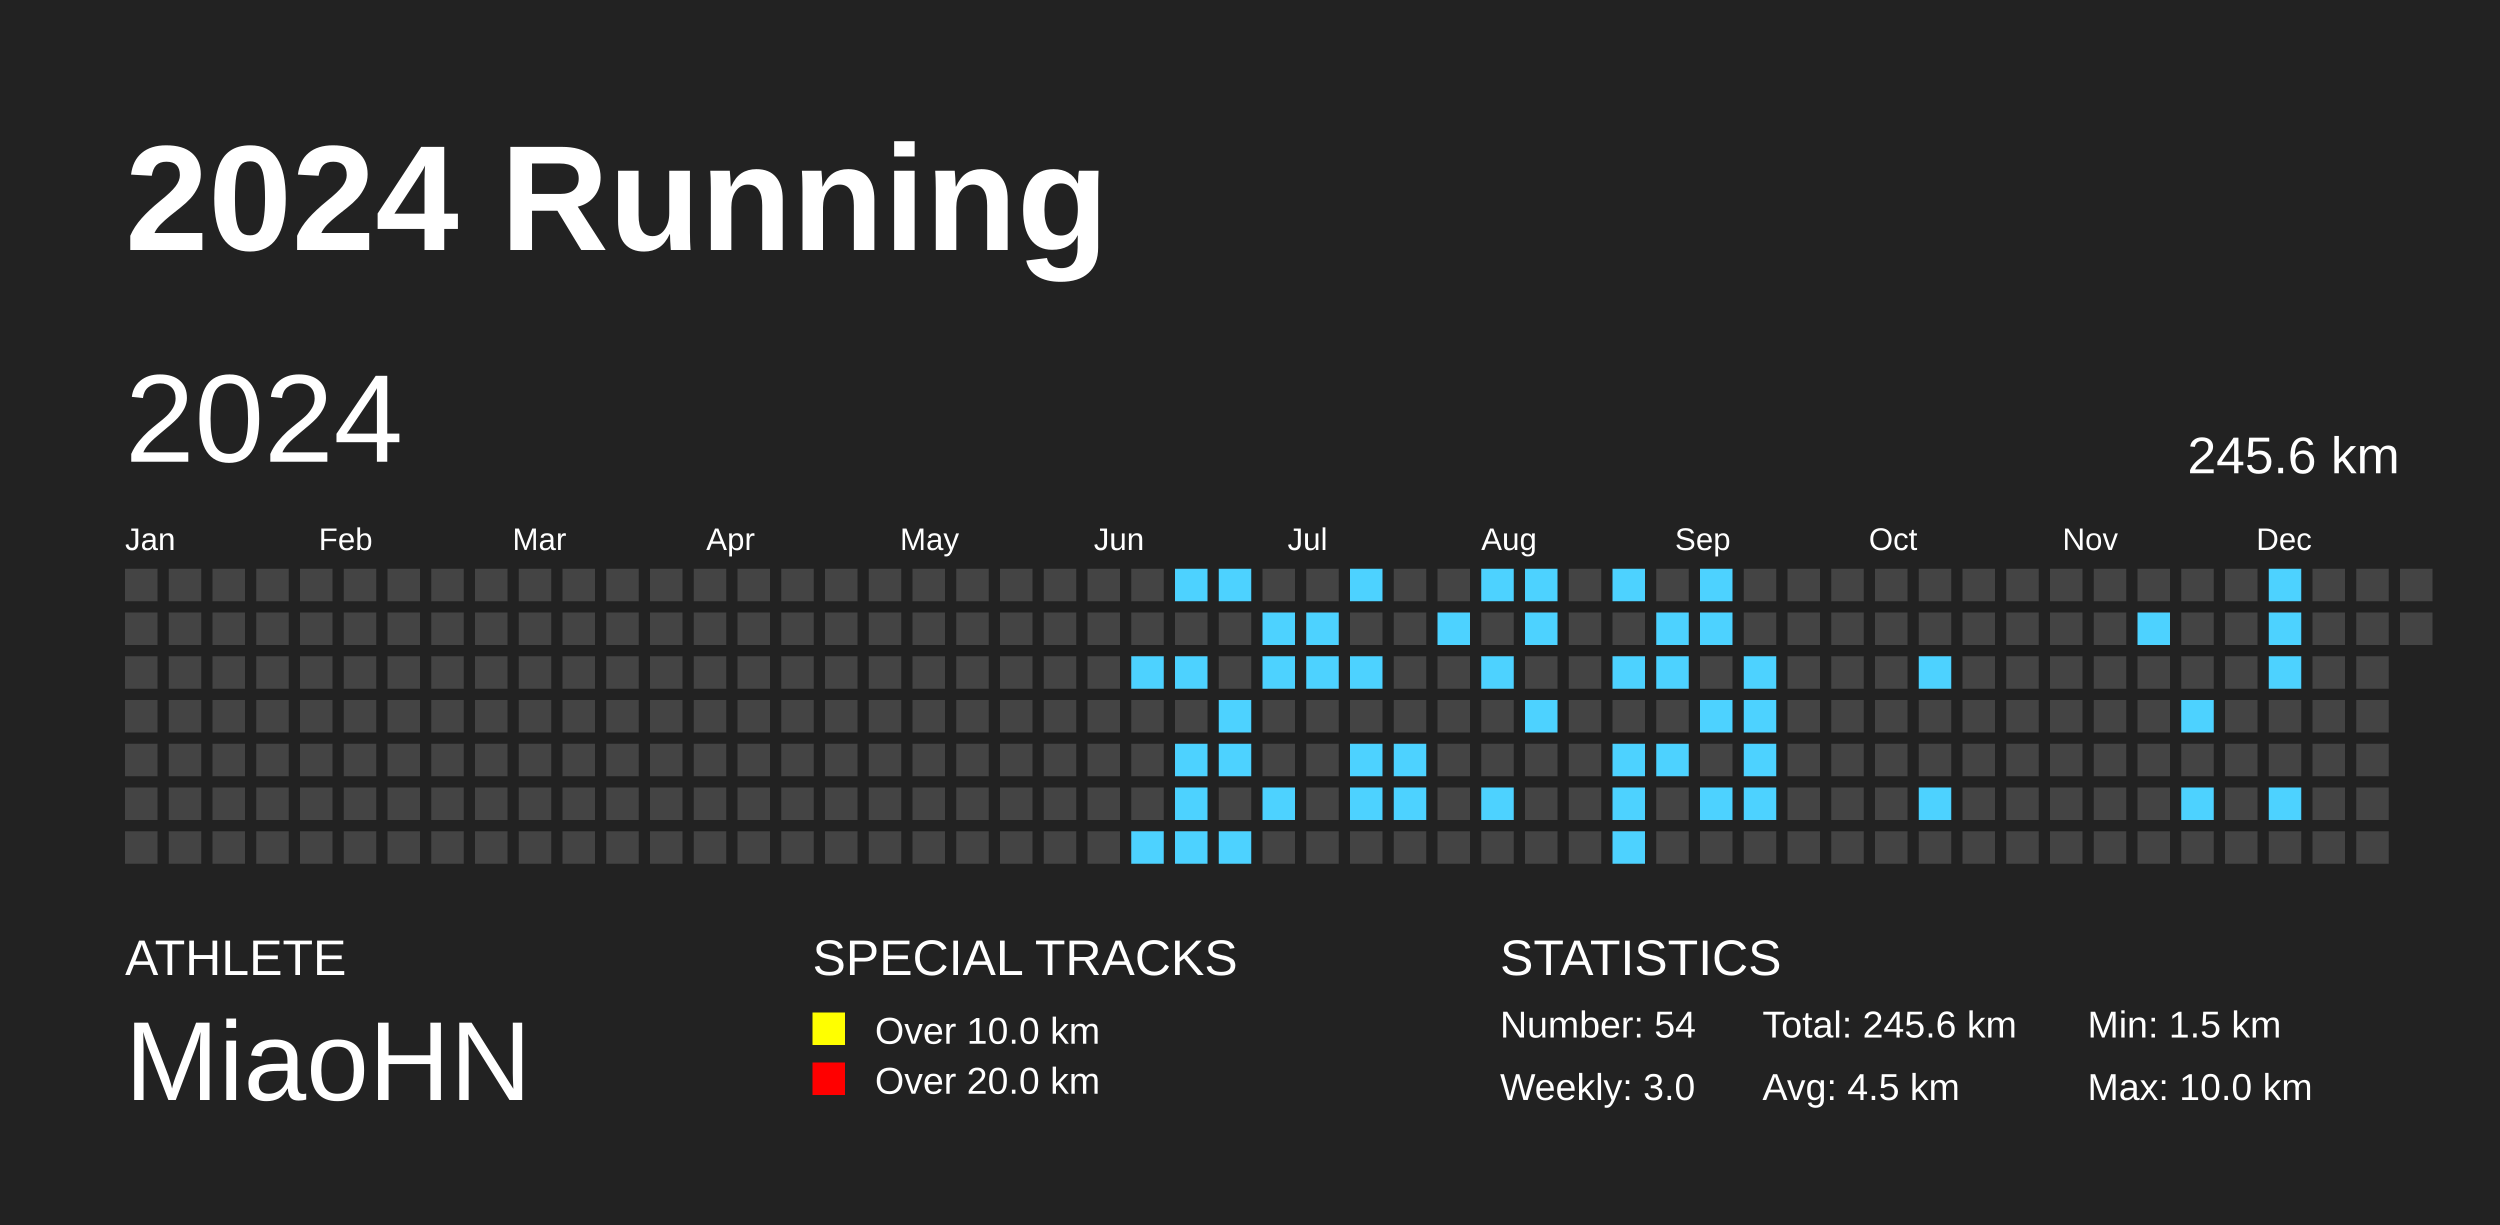
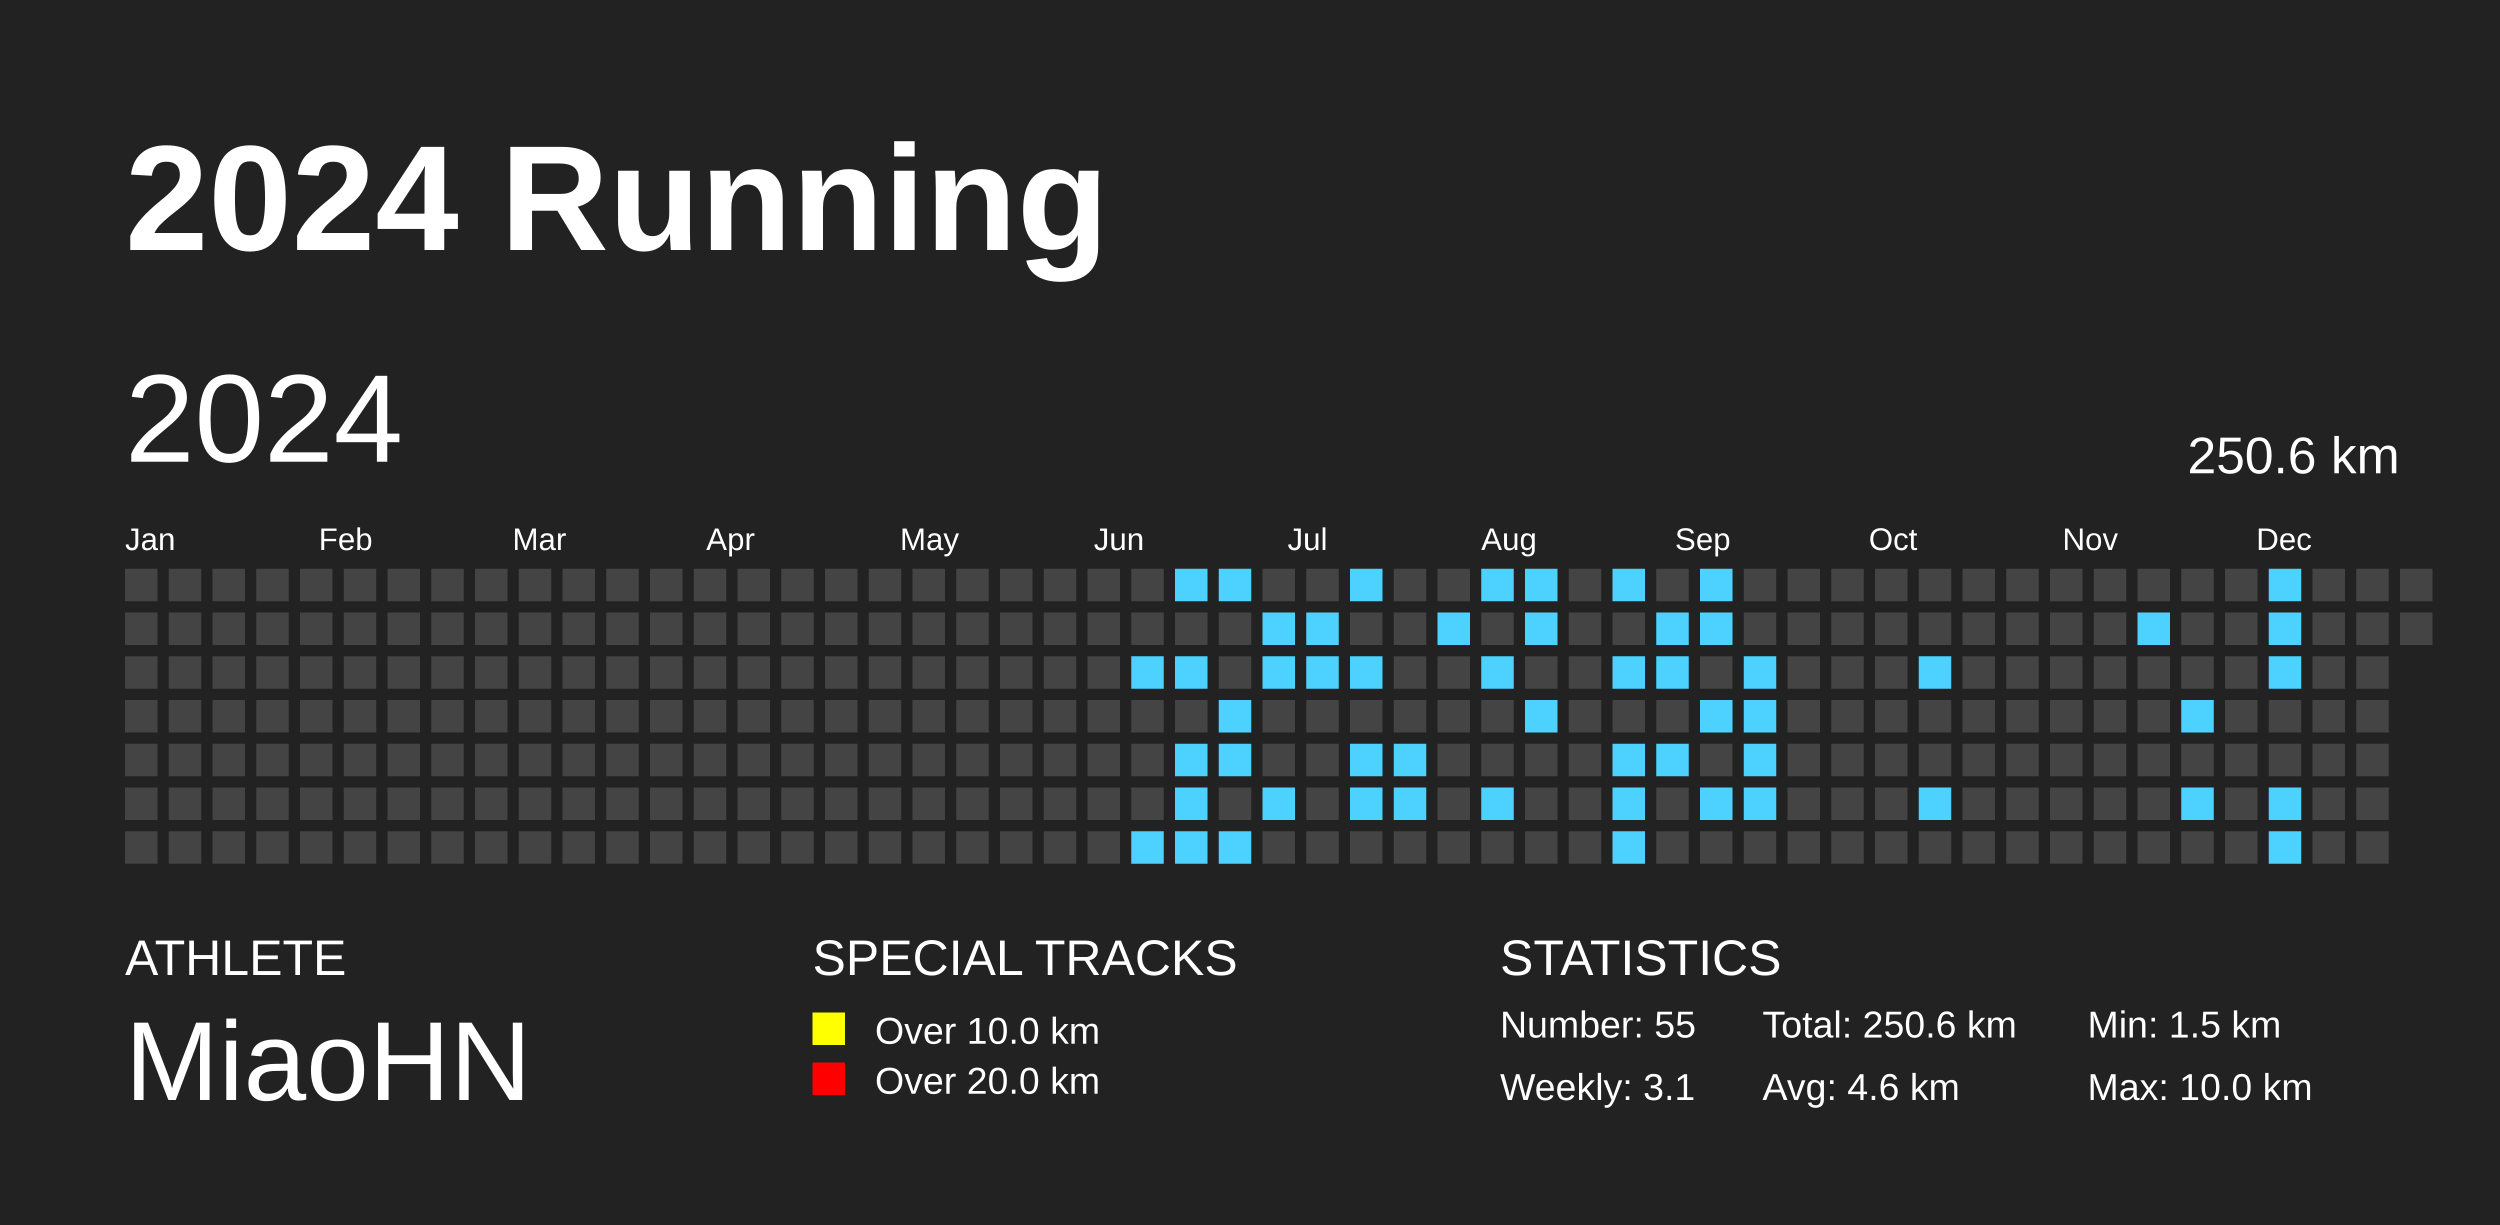
<svg xmlns="http://www.w3.org/2000/svg" baseProfile="full" height="98mm" version="1.1" viewBox="0,0,200,98" width="200mm">
  <defs />
  <rect fill="#222222" height="98" width="200" x="0" y="0" />
  <text fill="#FFFFFF" style="font-size:12px; font-family:Arial; font-weight:bold;" x="10" y="20">2024 Running</text>
  <text fill="#FFFFFF" style="font-size:4px; font-family:Arial" x="10" y="78">ATHLETE</text>
  <text fill="#FFFFFF" style="font-size:9px; font-family:Arial" x="10" y="88">MiaoHN</text>
  <text fill="#FFFFFF" style="font-size:4px; font-family:Arial" x="65" y="78">SPECIAL TRACKS</text>
  <rect fill="yellow" height="2.6" width="2.6" x="65" y="81" />
  <text fill="#FFFFFF" style="font-size:3px; font-family:Arial" x="70" y="83.5">Over 10.0 km</text>
  <rect fill="red" height="2.6" width="2.6" x="65" y="85" />
  <text fill="#FFFFFF" style="font-size:3px; font-family:Arial" x="70" y="87.5">Over 20.0 km</text>
  <text fill="#FFFFFF" style="font-size:4px; font-family:Arial" x="120" y="78">STATISTICS</text>
-   <text fill="#FFFFFF" style="font-size:3px; font-family:Arial" x="120" y="83">Number: 54</text>
-   <text fill="#FFFFFF" style="font-size:3px; font-family:Arial" x="120" y="88">Weekly: 3.0</text>
-   <text fill="#FFFFFF" style="font-size:3px; font-family:Arial" x="141" y="83">Total: 245.6 km</text>
-   <text fill="#FFFFFF" style="font-size:3px; font-family:Arial" x="141" y="88">Avg: 4.5 km</text>
+   <text fill="#FFFFFF" style="font-size:3px; font-family:Arial" x="120" y="83">Number: 55</text>
+   <text fill="#FFFFFF" style="font-size:3px; font-family:Arial" x="120" y="88">Weekly: 3.1</text>
+   <text fill="#FFFFFF" style="font-size:3px; font-family:Arial" x="141" y="83">Total: 250.6 km</text>
+   <text fill="#FFFFFF" style="font-size:3px; font-family:Arial" x="141" y="88">Avg: 4.6 km</text>
  <text fill="#FFFFFF" style="font-size:3px; font-family:Arial" x="167" y="83">Min: 1.5 km</text>
  <text fill="#FFFFFF" style="font-size:3px; font-family:Arial" x="167" y="88">Max: 10.0 km</text>
  <text dominant-baseline="hanging" fill="#FFFFFF" style="font-size:10.0px; font-family:Arial;" x="10" y="30">2024</text>
-   <text dominant-baseline="hanging" fill="#FFFFFF" style="font-size:4.125px; font-family:Arial;" x="175" y="35">245.6 km</text>
+   <text dominant-baseline="hanging" fill="#FFFFFF" style="font-size:4.125px; font-family:Arial;" x="175" y="35">250.6 km</text>
  <text fill="#FFFFFF" style="font-size:2.5px; font-family:Arial" x="10.0" y="44">Jan</text>
  <text fill="#FFFFFF" style="font-size:2.5px; font-family:Arial" x="25.5" y="44">Feb</text>
  <text fill="#FFFFFF" style="font-size:2.5px; font-family:Arial" x="41.0" y="44">Mar</text>
  <text fill="#FFFFFF" style="font-size:2.5px; font-family:Arial" x="56.5" y="44">Apr</text>
  <text fill="#FFFFFF" style="font-size:2.5px; font-family:Arial" x="72.0" y="44">May</text>
  <text fill="#FFFFFF" style="font-size:2.5px; font-family:Arial" x="87.5" y="44">Jun</text>
  <text fill="#FFFFFF" style="font-size:2.5px; font-family:Arial" x="103.0" y="44">Jul</text>
  <text fill="#FFFFFF" style="font-size:2.5px; font-family:Arial" x="118.5" y="44">Aug</text>
  <text fill="#FFFFFF" style="font-size:2.5px; font-family:Arial" x="134.0" y="44">Sep</text>
  <text fill="#FFFFFF" style="font-size:2.5px; font-family:Arial" x="149.5" y="44">Oct</text>
  <text fill="#FFFFFF" style="font-size:2.5px; font-family:Arial" x="165.0" y="44">Nov</text>
  <text fill="#FFFFFF" style="font-size:2.5px; font-family:Arial" x="180.5" y="44">Dec</text>
  <rect fill="#444444" height="2.6" width="2.6" x="10.0" y="45.5" />
  <rect fill="#444444" height="2.6" width="2.6" x="10.0" y="49.0" />
  <rect fill="#444444" height="2.6" width="2.6" x="10.0" y="52.5" />
  <rect fill="#444444" height="2.6" width="2.6" x="10.0" y="56.0" />
  <rect fill="#444444" height="2.6" width="2.6" x="10.0" y="59.5" />
  <rect fill="#444444" height="2.6" width="2.6" x="10.0" y="63.0" />
  <rect fill="#444444" height="2.6" width="2.6" x="10.0" y="66.5" />
  <rect fill="#444444" height="2.6" width="2.6" x="13.5" y="45.5" />
  <rect fill="#444444" height="2.6" width="2.6" x="13.5" y="49.0" />
  <rect fill="#444444" height="2.6" width="2.6" x="13.5" y="52.5" />
  <rect fill="#444444" height="2.6" width="2.6" x="13.5" y="56.0" />
  <rect fill="#444444" height="2.6" width="2.6" x="13.5" y="59.5" />
  <rect fill="#444444" height="2.6" width="2.6" x="13.5" y="63.0" />
  <rect fill="#444444" height="2.6" width="2.6" x="13.5" y="66.5" />
  <rect fill="#444444" height="2.6" width="2.6" x="17.0" y="45.5" />
  <rect fill="#444444" height="2.6" width="2.6" x="17.0" y="49.0" />
  <rect fill="#444444" height="2.6" width="2.6" x="17.0" y="52.5" />
  <rect fill="#444444" height="2.6" width="2.6" x="17.0" y="56.0" />
  <rect fill="#444444" height="2.6" width="2.6" x="17.0" y="59.5" />
  <rect fill="#444444" height="2.6" width="2.6" x="17.0" y="63.0" />
  <rect fill="#444444" height="2.6" width="2.6" x="17.0" y="66.5" />
  <rect fill="#444444" height="2.6" width="2.6" x="20.5" y="45.5" />
  <rect fill="#444444" height="2.6" width="2.6" x="20.5" y="49.0" />
  <rect fill="#444444" height="2.6" width="2.6" x="20.5" y="52.5" />
  <rect fill="#444444" height="2.6" width="2.6" x="20.5" y="56.0" />
  <rect fill="#444444" height="2.6" width="2.6" x="20.5" y="59.5" />
  <rect fill="#444444" height="2.6" width="2.6" x="20.5" y="63.0" />
  <rect fill="#444444" height="2.6" width="2.6" x="20.5" y="66.5" />
  <rect fill="#444444" height="2.6" width="2.6" x="24.0" y="45.5" />
  <rect fill="#444444" height="2.6" width="2.6" x="24.0" y="49.0" />
  <rect fill="#444444" height="2.6" width="2.6" x="24.0" y="52.5" />
  <rect fill="#444444" height="2.6" width="2.6" x="24.0" y="56.0" />
  <rect fill="#444444" height="2.6" width="2.6" x="24.0" y="59.5" />
  <rect fill="#444444" height="2.6" width="2.6" x="24.0" y="63.0" />
  <rect fill="#444444" height="2.6" width="2.6" x="24.0" y="66.5" />
  <rect fill="#444444" height="2.6" width="2.6" x="27.5" y="45.5" />
  <rect fill="#444444" height="2.6" width="2.6" x="27.5" y="49.0" />
  <rect fill="#444444" height="2.6" width="2.6" x="27.5" y="52.5" />
  <rect fill="#444444" height="2.6" width="2.6" x="27.5" y="56.0" />
  <rect fill="#444444" height="2.6" width="2.6" x="27.5" y="59.5" />
  <rect fill="#444444" height="2.6" width="2.6" x="27.5" y="63.0" />
  <rect fill="#444444" height="2.6" width="2.6" x="27.5" y="66.5" />
  <rect fill="#444444" height="2.6" width="2.6" x="31.0" y="45.5" />
  <rect fill="#444444" height="2.6" width="2.6" x="31.0" y="49.0" />
  <rect fill="#444444" height="2.6" width="2.6" x="31.0" y="52.5" />
  <rect fill="#444444" height="2.6" width="2.6" x="31.0" y="56.0" />
  <rect fill="#444444" height="2.6" width="2.6" x="31.0" y="59.5" />
  <rect fill="#444444" height="2.6" width="2.6" x="31.0" y="63.0" />
  <rect fill="#444444" height="2.6" width="2.6" x="31.0" y="66.5" />
  <rect fill="#444444" height="2.6" width="2.6" x="34.5" y="45.5" />
  <rect fill="#444444" height="2.6" width="2.6" x="34.5" y="49.0" />
  <rect fill="#444444" height="2.6" width="2.6" x="34.5" y="52.5" />
  <rect fill="#444444" height="2.6" width="2.6" x="34.5" y="56.0" />
  <rect fill="#444444" height="2.6" width="2.6" x="34.5" y="59.5" />
  <rect fill="#444444" height="2.6" width="2.6" x="34.5" y="63.0" />
  <rect fill="#444444" height="2.6" width="2.6" x="34.5" y="66.5" />
  <rect fill="#444444" height="2.6" width="2.6" x="38.0" y="45.5" />
  <rect fill="#444444" height="2.6" width="2.6" x="38.0" y="49.0" />
  <rect fill="#444444" height="2.6" width="2.6" x="38.0" y="52.5" />
  <rect fill="#444444" height="2.6" width="2.6" x="38.0" y="56.0" />
  <rect fill="#444444" height="2.6" width="2.6" x="38.0" y="59.5" />
  <rect fill="#444444" height="2.6" width="2.6" x="38.0" y="63.0" />
  <rect fill="#444444" height="2.6" width="2.6" x="38.0" y="66.5" />
  <rect fill="#444444" height="2.6" width="2.6" x="41.5" y="45.5" />
  <rect fill="#444444" height="2.6" width="2.6" x="41.5" y="49.0" />
  <rect fill="#444444" height="2.6" width="2.6" x="41.5" y="52.5" />
  <rect fill="#444444" height="2.6" width="2.6" x="41.5" y="56.0" />
  <rect fill="#444444" height="2.6" width="2.6" x="41.5" y="59.5" />
  <rect fill="#444444" height="2.6" width="2.6" x="41.5" y="63.0" />
  <rect fill="#444444" height="2.6" width="2.6" x="41.5" y="66.5" />
  <rect fill="#444444" height="2.6" width="2.6" x="45.0" y="45.5" />
  <rect fill="#444444" height="2.6" width="2.6" x="45.0" y="49.0" />
  <rect fill="#444444" height="2.6" width="2.6" x="45.0" y="52.5" />
  <rect fill="#444444" height="2.6" width="2.6" x="45.0" y="56.0" />
  <rect fill="#444444" height="2.6" width="2.6" x="45.0" y="59.5" />
  <rect fill="#444444" height="2.6" width="2.6" x="45.0" y="63.0" />
  <rect fill="#444444" height="2.6" width="2.6" x="45.0" y="66.5" />
  <rect fill="#444444" height="2.6" width="2.6" x="48.5" y="45.5" />
  <rect fill="#444444" height="2.6" width="2.6" x="48.5" y="49.0" />
  <rect fill="#444444" height="2.6" width="2.6" x="48.5" y="52.5" />
  <rect fill="#444444" height="2.6" width="2.6" x="48.5" y="56.0" />
  <rect fill="#444444" height="2.6" width="2.6" x="48.5" y="59.5" />
  <rect fill="#444444" height="2.6" width="2.6" x="48.5" y="63.0" />
  <rect fill="#444444" height="2.6" width="2.6" x="48.5" y="66.5" />
  <rect fill="#444444" height="2.6" width="2.6" x="52.0" y="45.5" />
  <rect fill="#444444" height="2.6" width="2.6" x="52.0" y="49.0" />
  <rect fill="#444444" height="2.6" width="2.6" x="52.0" y="52.5" />
  <rect fill="#444444" height="2.6" width="2.6" x="52.0" y="56.0" />
  <rect fill="#444444" height="2.6" width="2.6" x="52.0" y="59.5" />
  <rect fill="#444444" height="2.6" width="2.6" x="52.0" y="63.0" />
  <rect fill="#444444" height="2.6" width="2.6" x="52.0" y="66.5" />
  <rect fill="#444444" height="2.6" width="2.6" x="55.5" y="45.5" />
  <rect fill="#444444" height="2.6" width="2.6" x="55.5" y="49.0" />
  <rect fill="#444444" height="2.6" width="2.6" x="55.5" y="52.5" />
  <rect fill="#444444" height="2.6" width="2.6" x="55.5" y="56.0" />
  <rect fill="#444444" height="2.6" width="2.6" x="55.5" y="59.5" />
  <rect fill="#444444" height="2.6" width="2.6" x="55.5" y="63.0" />
  <rect fill="#444444" height="2.6" width="2.6" x="55.5" y="66.5" />
  <rect fill="#444444" height="2.6" width="2.6" x="59.0" y="45.5" />
  <rect fill="#444444" height="2.6" width="2.6" x="59.0" y="49.0" />
  <rect fill="#444444" height="2.6" width="2.6" x="59.0" y="52.5" />
  <rect fill="#444444" height="2.6" width="2.6" x="59.0" y="56.0" />
  <rect fill="#444444" height="2.6" width="2.6" x="59.0" y="59.5" />
  <rect fill="#444444" height="2.6" width="2.6" x="59.0" y="63.0" />
  <rect fill="#444444" height="2.6" width="2.6" x="59.0" y="66.5" />
  <rect fill="#444444" height="2.6" width="2.6" x="62.5" y="45.5" />
  <rect fill="#444444" height="2.6" width="2.6" x="62.5" y="49.0" />
  <rect fill="#444444" height="2.6" width="2.6" x="62.5" y="52.5" />
  <rect fill="#444444" height="2.6" width="2.6" x="62.5" y="56.0" />
  <rect fill="#444444" height="2.6" width="2.6" x="62.5" y="59.5" />
  <rect fill="#444444" height="2.6" width="2.6" x="62.5" y="63.0" />
  <rect fill="#444444" height="2.6" width="2.6" x="62.5" y="66.5" />
  <rect fill="#444444" height="2.6" width="2.6" x="66.0" y="45.5" />
  <rect fill="#444444" height="2.6" width="2.6" x="66.0" y="49.0" />
  <rect fill="#444444" height="2.6" width="2.6" x="66.0" y="52.5" />
  <rect fill="#444444" height="2.6" width="2.6" x="66.0" y="56.0" />
  <rect fill="#444444" height="2.6" width="2.6" x="66.0" y="59.5" />
  <rect fill="#444444" height="2.6" width="2.6" x="66.0" y="63.0" />
  <rect fill="#444444" height="2.6" width="2.6" x="66.0" y="66.5" />
  <rect fill="#444444" height="2.6" width="2.6" x="69.5" y="45.5" />
  <rect fill="#444444" height="2.6" width="2.6" x="69.5" y="49.0" />
  <rect fill="#444444" height="2.6" width="2.6" x="69.5" y="52.5" />
  <rect fill="#444444" height="2.6" width="2.6" x="69.5" y="56.0" />
  <rect fill="#444444" height="2.6" width="2.6" x="69.5" y="59.5" />
  <rect fill="#444444" height="2.6" width="2.6" x="69.5" y="63.0" />
  <rect fill="#444444" height="2.6" width="2.6" x="69.5" y="66.5" />
  <rect fill="#444444" height="2.6" width="2.6" x="73.0" y="45.5" />
  <rect fill="#444444" height="2.6" width="2.6" x="73.0" y="49.0" />
  <rect fill="#444444" height="2.6" width="2.6" x="73.0" y="52.5" />
  <rect fill="#444444" height="2.6" width="2.6" x="73.0" y="56.0" />
  <rect fill="#444444" height="2.6" width="2.6" x="73.0" y="59.5" />
  <rect fill="#444444" height="2.6" width="2.6" x="73.0" y="63.0" />
  <rect fill="#444444" height="2.6" width="2.6" x="73.0" y="66.5" />
  <rect fill="#444444" height="2.6" width="2.6" x="76.5" y="45.5" />
  <rect fill="#444444" height="2.6" width="2.6" x="76.5" y="49.0" />
  <rect fill="#444444" height="2.6" width="2.6" x="76.5" y="52.5" />
  <rect fill="#444444" height="2.6" width="2.6" x="76.5" y="56.0" />
  <rect fill="#444444" height="2.6" width="2.6" x="76.5" y="59.5" />
  <rect fill="#444444" height="2.6" width="2.6" x="76.5" y="63.0" />
  <rect fill="#444444" height="2.6" width="2.6" x="76.5" y="66.5" />
  <rect fill="#444444" height="2.6" width="2.6" x="80.0" y="45.5" />
  <rect fill="#444444" height="2.6" width="2.6" x="80.0" y="49.0" />
  <rect fill="#444444" height="2.6" width="2.6" x="80.0" y="52.5" />
  <rect fill="#444444" height="2.6" width="2.6" x="80.0" y="56.0" />
  <rect fill="#444444" height="2.6" width="2.6" x="80.0" y="59.5" />
  <rect fill="#444444" height="2.6" width="2.6" x="80.0" y="63.0" />
  <rect fill="#444444" height="2.6" width="2.6" x="80.0" y="66.5" />
  <rect fill="#444444" height="2.6" width="2.6" x="83.5" y="45.5" />
  <rect fill="#444444" height="2.6" width="2.6" x="83.5" y="49.0" />
  <rect fill="#444444" height="2.6" width="2.6" x="83.5" y="52.5" />
  <rect fill="#444444" height="2.6" width="2.6" x="83.5" y="56.0" />
  <rect fill="#444444" height="2.6" width="2.6" x="83.5" y="59.5" />
  <rect fill="#444444" height="2.6" width="2.6" x="83.5" y="63.0" />
  <rect fill="#444444" height="2.6" width="2.6" x="83.5" y="66.5" />
  <rect fill="#444444" height="2.6" width="2.6" x="87.0" y="45.5" />
  <rect fill="#444444" height="2.6" width="2.6" x="87.0" y="49.0" />
  <rect fill="#444444" height="2.6" width="2.6" x="87.0" y="52.5" />
  <rect fill="#444444" height="2.6" width="2.6" x="87.0" y="56.0" />
  <rect fill="#444444" height="2.6" width="2.6" x="87.0" y="59.5" />
  <rect fill="#444444" height="2.6" width="2.6" x="87.0" y="63.0" />
  <rect fill="#444444" height="2.6" width="2.6" x="87.0" y="66.5" />
  <rect fill="#444444" height="2.6" width="2.6" x="90.5" y="45.5" />
  <rect fill="#444444" height="2.6" width="2.6" x="90.5" y="49.0" />
  <rect fill="#4dd2ff" height="2.6" width="2.6" x="90.5" y="52.5" />
  <rect fill="#444444" height="2.6" width="2.6" x="90.5" y="56.0" />
  <rect fill="#444444" height="2.6" width="2.6" x="90.5" y="59.5" />
  <rect fill="#444444" height="2.6" width="2.6" x="90.5" y="63.0" />
  <rect fill="#4dd2ff" height="2.6" width="2.6" x="90.5" y="66.5" />
  <rect fill="#4dd2ff" height="2.6" width="2.6" x="94.0" y="45.5" />
  <rect fill="#444444" height="2.6" width="2.6" x="94.0" y="49.0" />
  <rect fill="#4dd2ff" height="2.6" width="2.6" x="94.0" y="52.5" />
  <rect fill="#444444" height="2.6" width="2.6" x="94.0" y="56.0" />
  <rect fill="#4dd2ff" height="2.6" width="2.6" x="94.0" y="59.5" />
  <rect fill="#4dd2ff" height="2.6" width="2.6" x="94.0" y="63.0" />
  <rect fill="#4dd2ff" height="2.6" width="2.6" x="94.0" y="66.5" />
  <rect fill="#4dd2ff" height="2.6" width="2.6" x="97.5" y="45.5" />
  <rect fill="#444444" height="2.6" width="2.6" x="97.5" y="49.0" />
  <rect fill="#444444" height="2.6" width="2.6" x="97.5" y="52.5" />
  <rect fill="#4dd2ff" height="2.6" width="2.6" x="97.5" y="56.0" />
  <rect fill="#4dd2ff" height="2.6" width="2.6" x="97.5" y="59.5" />
  <rect fill="#444444" height="2.6" width="2.6" x="97.5" y="63.0" />
  <rect fill="#4dd2ff" height="2.6" width="2.6" x="97.5" y="66.5" />
  <rect fill="#444444" height="2.6" width="2.6" x="101.0" y="45.5" />
  <rect fill="#4dd2ff" height="2.6" width="2.6" x="101.0" y="49.0" />
  <rect fill="#4dd2ff" height="2.6" width="2.6" x="101.0" y="52.5" />
  <rect fill="#444444" height="2.6" width="2.6" x="101.0" y="56.0" />
  <rect fill="#444444" height="2.6" width="2.6" x="101.0" y="59.5" />
  <rect fill="#4dd2ff" height="2.6" width="2.6" x="101.0" y="63.0" />
  <rect fill="#444444" height="2.6" width="2.6" x="101.0" y="66.5" />
  <rect fill="#444444" height="2.6" width="2.6" x="104.5" y="45.5" />
  <rect fill="#4dd2ff" height="2.6" width="2.6" x="104.5" y="49.0" />
  <rect fill="#4dd2ff" height="2.6" width="2.6" x="104.5" y="52.5" />
  <rect fill="#444444" height="2.6" width="2.6" x="104.5" y="56.0" />
  <rect fill="#444444" height="2.6" width="2.6" x="104.5" y="59.5" />
  <rect fill="#444444" height="2.6" width="2.6" x="104.5" y="63.0" />
  <rect fill="#444444" height="2.6" width="2.6" x="104.5" y="66.5" />
  <rect fill="#4dd2ff" height="2.6" width="2.6" x="108.0" y="45.5" />
  <rect fill="#444444" height="2.6" width="2.6" x="108.0" y="49.0" />
  <rect fill="#4dd2ff" height="2.6" width="2.6" x="108.0" y="52.5" />
  <rect fill="#444444" height="2.6" width="2.6" x="108.0" y="56.0" />
  <rect fill="#4dd2ff" height="2.6" width="2.6" x="108.0" y="59.5" />
  <rect fill="#4dd2ff" height="2.6" width="2.6" x="108.0" y="63.0" />
  <rect fill="#444444" height="2.6" width="2.6" x="108.0" y="66.5" />
  <rect fill="#444444" height="2.6" width="2.6" x="111.5" y="45.5" />
  <rect fill="#444444" height="2.6" width="2.6" x="111.5" y="49.0" />
  <rect fill="#444444" height="2.6" width="2.6" x="111.5" y="52.5" />
  <rect fill="#444444" height="2.6" width="2.6" x="111.5" y="56.0" />
  <rect fill="#4dd2ff" height="2.6" width="2.6" x="111.5" y="59.5" />
  <rect fill="#4dd2ff" height="2.6" width="2.6" x="111.5" y="63.0" />
  <rect fill="#444444" height="2.6" width="2.6" x="111.5" y="66.5" />
  <rect fill="#444444" height="2.6" width="2.6" x="115.0" y="45.5" />
  <rect fill="#4dd2ff" height="2.6" width="2.6" x="115.0" y="49.0" />
  <rect fill="#444444" height="2.6" width="2.6" x="115.0" y="52.5" />
  <rect fill="#444444" height="2.6" width="2.6" x="115.0" y="56.0" />
  <rect fill="#444444" height="2.6" width="2.6" x="115.0" y="59.5" />
  <rect fill="#444444" height="2.6" width="2.6" x="115.0" y="63.0" />
  <rect fill="#444444" height="2.6" width="2.6" x="115.0" y="66.5" />
  <rect fill="#4dd2ff" height="2.6" width="2.6" x="118.5" y="45.5" />
  <rect fill="#444444" height="2.6" width="2.6" x="118.5" y="49.0" />
  <rect fill="#4dd2ff" height="2.6" width="2.6" x="118.5" y="52.5" />
  <rect fill="#444444" height="2.6" width="2.6" x="118.5" y="56.0" />
  <rect fill="#444444" height="2.6" width="2.6" x="118.5" y="59.5" />
  <rect fill="#4dd2ff" height="2.6" width="2.6" x="118.5" y="63.0" />
  <rect fill="#444444" height="2.6" width="2.6" x="118.5" y="66.5" />
  <rect fill="#4dd2ff" height="2.6" width="2.6" x="122.0" y="45.5" />
  <rect fill="#4dd2ff" height="2.6" width="2.6" x="122.0" y="49.0" />
  <rect fill="#444444" height="2.6" width="2.6" x="122.0" y="52.5" />
  <rect fill="#4dd2ff" height="2.6" width="2.6" x="122.0" y="56.0" />
  <rect fill="#444444" height="2.6" width="2.6" x="122.0" y="59.5" />
  <rect fill="#444444" height="2.6" width="2.6" x="122.0" y="63.0" />
  <rect fill="#444444" height="2.6" width="2.6" x="122.0" y="66.5" />
  <rect fill="#444444" height="2.6" width="2.6" x="125.5" y="45.5" />
  <rect fill="#444444" height="2.6" width="2.6" x="125.5" y="49.0" />
  <rect fill="#444444" height="2.6" width="2.6" x="125.5" y="52.5" />
  <rect fill="#444444" height="2.6" width="2.6" x="125.5" y="56.0" />
  <rect fill="#444444" height="2.6" width="2.6" x="125.5" y="59.5" />
  <rect fill="#444444" height="2.6" width="2.6" x="125.5" y="63.0" />
  <rect fill="#444444" height="2.6" width="2.6" x="125.5" y="66.5" />
  <rect fill="#4dd2ff" height="2.6" width="2.6" x="129.0" y="45.5" />
  <rect fill="#444444" height="2.6" width="2.6" x="129.0" y="49.0" />
  <rect fill="#4dd2ff" height="2.6" width="2.6" x="129.0" y="52.5" />
  <rect fill="#444444" height="2.6" width="2.6" x="129.0" y="56.0" />
  <rect fill="#4dd2ff" height="2.6" width="2.6" x="129.0" y="59.5" />
  <rect fill="#4dd2ff" height="2.6" width="2.6" x="129.0" y="63.0" />
  <rect fill="#4dd2ff" height="2.6" width="2.6" x="129.0" y="66.5" />
  <rect fill="#444444" height="2.6" width="2.6" x="132.5" y="45.5" />
  <rect fill="#4dd2ff" height="2.6" width="2.6" x="132.5" y="49.0" />
  <rect fill="#4dd2ff" height="2.6" width="2.6" x="132.5" y="52.5" />
  <rect fill="#444444" height="2.6" width="2.6" x="132.5" y="56.0" />
  <rect fill="#4dd2ff" height="2.6" width="2.6" x="132.5" y="59.5" />
  <rect fill="#444444" height="2.6" width="2.6" x="132.5" y="63.0" />
  <rect fill="#444444" height="2.6" width="2.6" x="132.5" y="66.5" />
  <rect fill="#4dd2ff" height="2.6" width="2.6" x="136.0" y="45.5" />
  <rect fill="#4dd2ff" height="2.6" width="2.6" x="136.0" y="49.0" />
  <rect fill="#444444" height="2.6" width="2.6" x="136.0" y="52.5" />
  <rect fill="#4dd2ff" height="2.6" width="2.6" x="136.0" y="56.0" />
  <rect fill="#444444" height="2.6" width="2.6" x="136.0" y="59.5" />
  <rect fill="#4dd2ff" height="2.6" width="2.6" x="136.0" y="63.0" />
  <rect fill="#444444" height="2.6" width="2.6" x="136.0" y="66.5" />
  <rect fill="#444444" height="2.6" width="2.6" x="139.5" y="45.5" />
  <rect fill="#444444" height="2.6" width="2.6" x="139.5" y="49.0" />
  <rect fill="#4dd2ff" height="2.6" width="2.6" x="139.5" y="52.5" />
  <rect fill="#4dd2ff" height="2.6" width="2.6" x="139.5" y="56.0" />
  <rect fill="#4dd2ff" height="2.6" width="2.6" x="139.5" y="59.5" />
  <rect fill="#4dd2ff" height="2.6" width="2.6" x="139.5" y="63.0" />
  <rect fill="#444444" height="2.6" width="2.6" x="139.5" y="66.5" />
  <rect fill="#444444" height="2.6" width="2.6" x="143.0" y="45.5" />
  <rect fill="#444444" height="2.6" width="2.6" x="143.0" y="49.0" />
  <rect fill="#444444" height="2.6" width="2.6" x="143.0" y="52.5" />
  <rect fill="#444444" height="2.6" width="2.6" x="143.0" y="56.0" />
  <rect fill="#444444" height="2.6" width="2.6" x="143.0" y="59.5" />
  <rect fill="#444444" height="2.6" width="2.6" x="143.0" y="63.0" />
  <rect fill="#444444" height="2.6" width="2.6" x="143.0" y="66.5" />
  <rect fill="#444444" height="2.6" width="2.6" x="146.5" y="45.5" />
  <rect fill="#444444" height="2.6" width="2.6" x="146.5" y="49.0" />
  <rect fill="#444444" height="2.6" width="2.6" x="146.5" y="52.5" />
  <rect fill="#444444" height="2.6" width="2.6" x="146.5" y="56.0" />
  <rect fill="#444444" height="2.6" width="2.6" x="146.5" y="59.5" />
  <rect fill="#444444" height="2.6" width="2.6" x="146.5" y="63.0" />
  <rect fill="#444444" height="2.6" width="2.6" x="146.5" y="66.5" />
  <rect fill="#444444" height="2.6" width="2.6" x="150.0" y="45.5" />
  <rect fill="#444444" height="2.6" width="2.6" x="150.0" y="49.0" />
  <rect fill="#444444" height="2.6" width="2.6" x="150.0" y="52.5" />
  <rect fill="#444444" height="2.6" width="2.6" x="150.0" y="56.0" />
  <rect fill="#444444" height="2.6" width="2.6" x="150.0" y="59.5" />
  <rect fill="#444444" height="2.6" width="2.6" x="150.0" y="63.0" />
  <rect fill="#444444" height="2.6" width="2.6" x="150.0" y="66.5" />
  <rect fill="#444444" height="2.6" width="2.6" x="153.5" y="45.5" />
  <rect fill="#444444" height="2.6" width="2.6" x="153.5" y="49.0" />
  <rect fill="#4dd2ff" height="2.6" width="2.6" x="153.5" y="52.5" />
  <rect fill="#444444" height="2.6" width="2.6" x="153.5" y="56.0" />
  <rect fill="#444444" height="2.6" width="2.6" x="153.5" y="59.5" />
  <rect fill="#4dd2ff" height="2.6" width="2.6" x="153.5" y="63.0" />
  <rect fill="#444444" height="2.6" width="2.6" x="153.5" y="66.5" />
  <rect fill="#444444" height="2.6" width="2.6" x="157.0" y="45.5" />
  <rect fill="#444444" height="2.6" width="2.6" x="157.0" y="49.0" />
  <rect fill="#444444" height="2.6" width="2.6" x="157.0" y="52.5" />
  <rect fill="#444444" height="2.6" width="2.6" x="157.0" y="56.0" />
  <rect fill="#444444" height="2.6" width="2.6" x="157.0" y="59.5" />
  <rect fill="#444444" height="2.6" width="2.6" x="157.0" y="63.0" />
  <rect fill="#444444" height="2.6" width="2.6" x="157.0" y="66.5" />
  <rect fill="#444444" height="2.6" width="2.6" x="160.5" y="45.5" />
  <rect fill="#444444" height="2.6" width="2.6" x="160.5" y="49.0" />
  <rect fill="#444444" height="2.6" width="2.6" x="160.5" y="52.5" />
  <rect fill="#444444" height="2.6" width="2.6" x="160.5" y="56.0" />
  <rect fill="#444444" height="2.6" width="2.6" x="160.5" y="59.5" />
  <rect fill="#444444" height="2.6" width="2.6" x="160.5" y="63.0" />
  <rect fill="#444444" height="2.6" width="2.6" x="160.5" y="66.5" />
  <rect fill="#444444" height="2.6" width="2.6" x="164.0" y="45.5" />
  <rect fill="#444444" height="2.6" width="2.6" x="164.0" y="49.0" />
  <rect fill="#444444" height="2.6" width="2.6" x="164.0" y="52.5" />
  <rect fill="#444444" height="2.6" width="2.6" x="164.0" y="56.0" />
  <rect fill="#444444" height="2.6" width="2.6" x="164.0" y="59.5" />
  <rect fill="#444444" height="2.6" width="2.6" x="164.0" y="63.0" />
  <rect fill="#444444" height="2.6" width="2.6" x="164.0" y="66.5" />
  <rect fill="#444444" height="2.6" width="2.6" x="167.5" y="45.5" />
  <rect fill="#444444" height="2.6" width="2.6" x="167.5" y="49.0" />
  <rect fill="#444444" height="2.6" width="2.6" x="167.5" y="52.5" />
  <rect fill="#444444" height="2.6" width="2.6" x="167.5" y="56.0" />
  <rect fill="#444444" height="2.6" width="2.6" x="167.5" y="59.5" />
  <rect fill="#444444" height="2.6" width="2.6" x="167.5" y="63.0" />
  <rect fill="#444444" height="2.6" width="2.6" x="167.5" y="66.5" />
  <rect fill="#444444" height="2.6" width="2.6" x="171.0" y="45.5" />
  <rect fill="#4dd2ff" height="2.6" width="2.6" x="171.0" y="49.0" />
  <rect fill="#444444" height="2.6" width="2.6" x="171.0" y="52.5" />
  <rect fill="#444444" height="2.6" width="2.6" x="171.0" y="56.0" />
  <rect fill="#444444" height="2.6" width="2.6" x="171.0" y="59.5" />
  <rect fill="#444444" height="2.6" width="2.6" x="171.0" y="63.0" />
  <rect fill="#444444" height="2.6" width="2.6" x="171.0" y="66.5" />
  <rect fill="#444444" height="2.6" width="2.6" x="174.5" y="45.5" />
  <rect fill="#444444" height="2.6" width="2.6" x="174.5" y="49.0" />
  <rect fill="#444444" height="2.6" width="2.6" x="174.5" y="52.5" />
  <rect fill="#4dd2ff" height="2.6" width="2.6" x="174.5" y="56.0" />
  <rect fill="#444444" height="2.6" width="2.6" x="174.5" y="59.5" />
  <rect fill="#4dd2ff" height="2.6" width="2.6" x="174.5" y="63.0" />
  <rect fill="#444444" height="2.6" width="2.6" x="174.5" y="66.5" />
  <rect fill="#444444" height="2.6" width="2.6" x="178.0" y="45.5" />
  <rect fill="#444444" height="2.6" width="2.6" x="178.0" y="49.0" />
  <rect fill="#444444" height="2.6" width="2.6" x="178.0" y="52.5" />
  <rect fill="#444444" height="2.6" width="2.6" x="178.0" y="56.0" />
  <rect fill="#444444" height="2.6" width="2.6" x="178.0" y="59.5" />
  <rect fill="#444444" height="2.6" width="2.6" x="178.0" y="63.0" />
  <rect fill="#444444" height="2.6" width="2.6" x="178.0" y="66.5" />
  <rect fill="#4dd2ff" height="2.6" width="2.6" x="181.5" y="45.5" />
  <rect fill="#4dd2ff" height="2.6" width="2.6" x="181.5" y="49.0" />
  <rect fill="#4dd2ff" height="2.6" width="2.6" x="181.5" y="52.5" />
  <rect fill="#444444" height="2.6" width="2.6" x="181.5" y="56.0" />
  <rect fill="#444444" height="2.6" width="2.6" x="181.5" y="59.5" />
  <rect fill="#4dd2ff" height="2.6" width="2.6" x="181.5" y="63.0" />
-   <rect fill="#444444" height="2.6" width="2.6" x="181.5" y="66.5" />
+   <rect fill="#4dd2ff" height="2.6" width="2.6" x="181.5" y="66.5" />
  <rect fill="#444444" height="2.6" width="2.6" x="185.0" y="45.5" />
  <rect fill="#444444" height="2.6" width="2.6" x="185.0" y="49.0" />
  <rect fill="#444444" height="2.6" width="2.6" x="185.0" y="52.5" />
  <rect fill="#444444" height="2.6" width="2.6" x="185.0" y="56.0" />
  <rect fill="#444444" height="2.6" width="2.6" x="185.0" y="59.5" />
  <rect fill="#444444" height="2.6" width="2.6" x="185.0" y="63.0" />
  <rect fill="#444444" height="2.6" width="2.6" x="185.0" y="66.5" />
  <rect fill="#444444" height="2.6" width="2.6" x="188.5" y="45.5" />
  <rect fill="#444444" height="2.6" width="2.6" x="188.5" y="49.0" />
  <rect fill="#444444" height="2.6" width="2.6" x="188.5" y="52.5" />
  <rect fill="#444444" height="2.6" width="2.6" x="188.5" y="56.0" />
  <rect fill="#444444" height="2.6" width="2.6" x="188.5" y="59.5" />
  <rect fill="#444444" height="2.6" width="2.6" x="188.5" y="63.0" />
  <rect fill="#444444" height="2.6" width="2.6" x="188.5" y="66.5" />
  <rect fill="#444444" height="2.6" width="2.6" x="192.0" y="45.5" />
  <rect fill="#444444" height="2.6" width="2.6" x="192.0" y="49.0" />
</svg>
